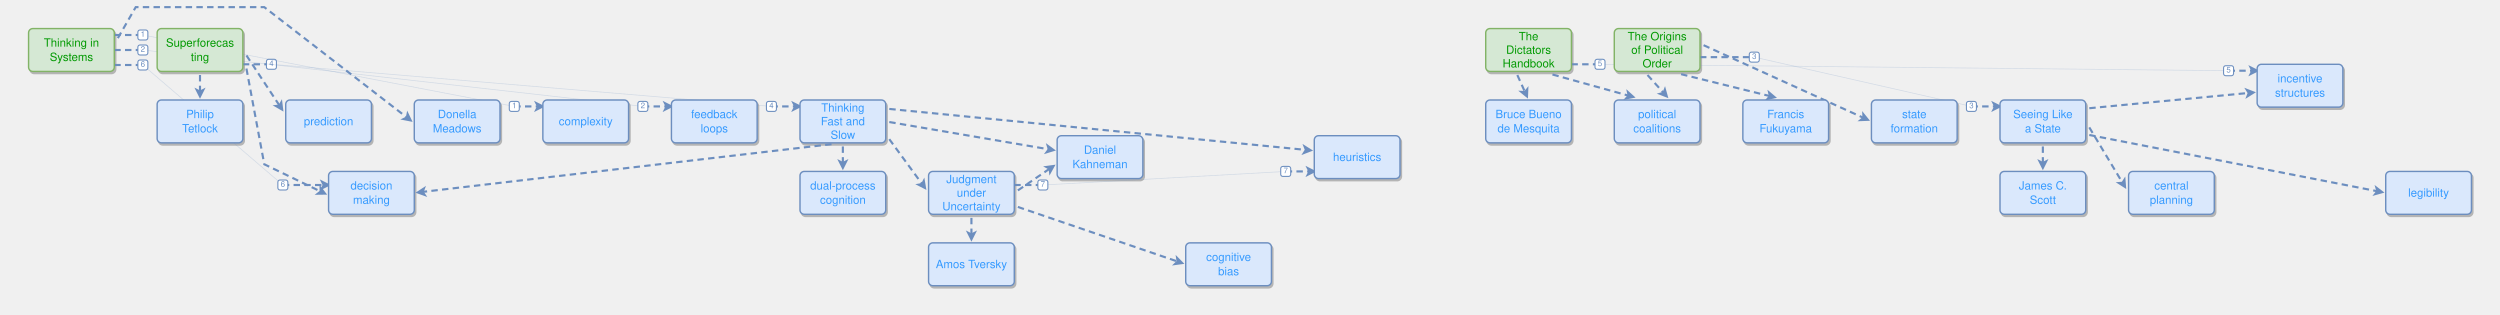
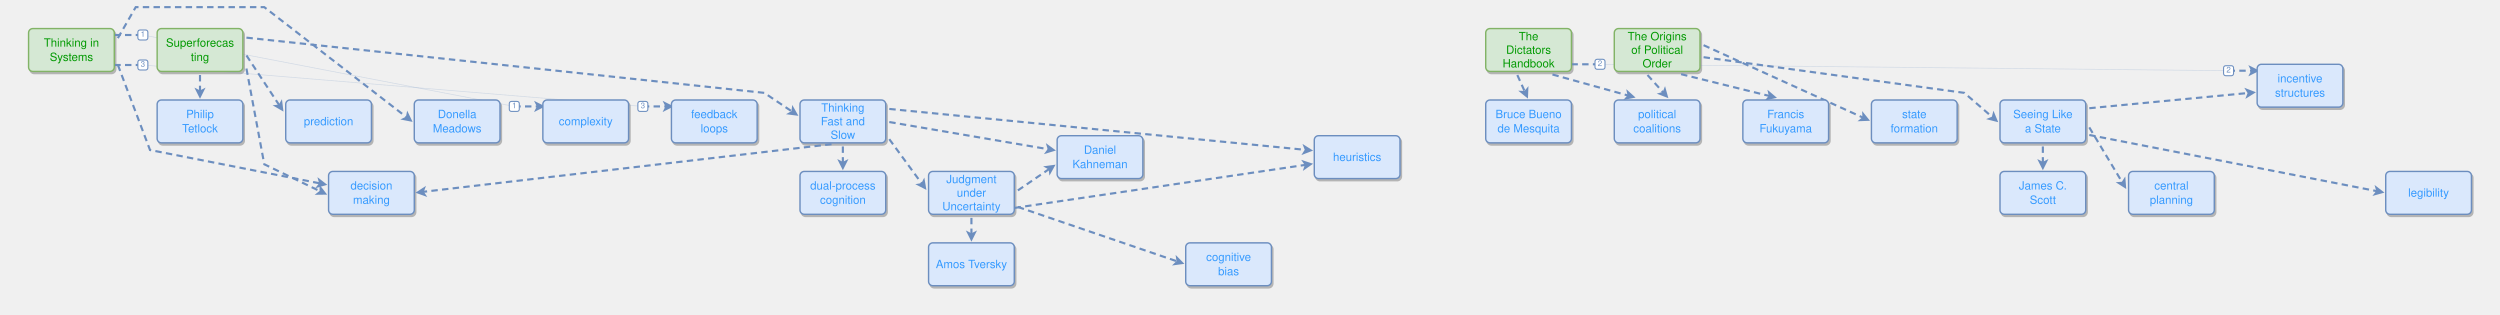
<svg xmlns="http://www.w3.org/2000/svg" width="3500" height="440" viewBox="0 0 3500 440">
  <defs>
  </defs>
  <g id="container-shells">
  </g>
  <g id="node-shadows">
    <rect x="1300" y="340" width="120" height="60" rx="6" ry="6" fill="#000000" stroke="#000000" stroke-width="2" opacity="0.25" transform="translate(2,3)" />
    <rect x="220" y="40" width="120" height="60" rx="6" ry="6" fill="#000000" stroke="#000000" stroke-width="2" opacity="0.25" transform="translate(2,3)" />
    <rect x="2080" y="40" width="120" height="60" rx="6" ry="6" fill="#000000" stroke="#000000" stroke-width="2" opacity="0.25" transform="translate(2,3)" />
    <rect x="2260" y="40" width="120" height="60" rx="6" ry="6" fill="#000000" stroke="#000000" stroke-width="2" opacity="0.25" transform="translate(2,3)" />
    <rect x="1120" y="140" width="120" height="60" rx="6" ry="6" fill="#000000" stroke="#000000" stroke-width="2" opacity="0.25" transform="translate(2,3)" />
    <rect x="40" y="40" width="120" height="60" rx="6" ry="6" fill="#000000" stroke="#000000" stroke-width="2" opacity="0.25" transform="translate(2,3)" />
    <rect x="2980" y="240" width="120" height="60" rx="6" ry="6" fill="#000000" stroke="#000000" stroke-width="2" opacity="0.25" transform="translate(2,3)" />
    <rect x="1660" y="340" width="120" height="60" rx="6" ry="6" fill="#000000" stroke="#000000" stroke-width="2" opacity="0.25" transform="translate(2,3)" />
    <rect x="760" y="140" width="120" height="60" rx="6" ry="6" fill="#000000" stroke="#000000" stroke-width="2" opacity="0.25" transform="translate(2,3)" />
    <rect x="460" y="240" width="120" height="60" rx="6" ry="6" fill="#000000" stroke="#000000" stroke-width="2" opacity="0.25" transform="translate(2,3)" />
    <rect x="1120" y="240" width="120" height="60" rx="6" ry="6" fill="#000000" stroke="#000000" stroke-width="2" opacity="0.25" transform="translate(2,3)" />
    <rect x="2080" y="140" width="120" height="60" rx="6" ry="6" fill="#000000" stroke="#000000" stroke-width="2" opacity="0.25" transform="translate(2,3)" />
    <rect x="940" y="140" width="120" height="60" rx="6" ry="6" fill="#000000" stroke="#000000" stroke-width="2" opacity="0.25" transform="translate(2,3)" />
    <rect x="1840" y="190" width="120" height="60" rx="6" ry="6" fill="#000000" stroke="#000000" stroke-width="2" opacity="0.25" transform="translate(2,3)" />
    <rect x="3160" y="90" width="120" height="60" rx="6" ry="6" fill="#000000" stroke="#000000" stroke-width="2" opacity="0.25" transform="translate(2,3)" />
    <rect x="3340" y="240" width="120" height="60" rx="6" ry="6" fill="#000000" stroke="#000000" stroke-width="2" opacity="0.25" transform="translate(2,3)" />
    <rect x="2260" y="140" width="120" height="60" rx="6" ry="6" fill="#000000" stroke="#000000" stroke-width="2" opacity="0.25" transform="translate(2,3)" />
    <rect x="400" y="140" width="120" height="60" rx="6" ry="6" fill="#000000" stroke="#000000" stroke-width="2" opacity="0.25" transform="translate(2,3)" />
    <rect x="2620" y="140" width="120" height="60" rx="6" ry="6" fill="#000000" stroke="#000000" stroke-width="2" opacity="0.25" transform="translate(2,3)" />
    <rect x="1480" y="190" width="120" height="60" rx="6" ry="6" fill="#000000" stroke="#000000" stroke-width="2" opacity="0.25" transform="translate(2,3)" />
    <rect x="580" y="140" width="120" height="60" rx="6" ry="6" fill="#000000" stroke="#000000" stroke-width="2" opacity="0.25" transform="translate(2,3)" />
    <rect x="2440" y="140" width="120" height="60" rx="6" ry="6" fill="#000000" stroke="#000000" stroke-width="2" opacity="0.25" transform="translate(2,3)" />
    <rect x="2800" y="240" width="120" height="60" rx="6" ry="6" fill="#000000" stroke="#000000" stroke-width="2" opacity="0.25" transform="translate(2,3)" />
    <rect x="1300" y="240" width="120" height="60" rx="6" ry="6" fill="#000000" stroke="#000000" stroke-width="2" opacity="0.25" transform="translate(2,3)" />
    <rect x="220" y="140" width="120" height="60" rx="6" ry="6" fill="#000000" stroke="#000000" stroke-width="2" opacity="0.25" transform="translate(2,3)" />
    <rect x="2800" y="140" width="120" height="60" rx="6" ry="6" fill="#000000" stroke="#000000" stroke-width="2" opacity="0.25" transform="translate(2,3)" />
  </g>
  <g id="edges">
    <g class="edge" data-edge-idx="0" data-edge-base="expresses" data-edge-from="10" data-edge-to="13">
-       <line class="edge-ghost" x1="380.00" y1="90.00" x2="1080.00" y2="149.00" stroke="#6c8ebf" stroke-width="1" stroke-opacity="0.22" />
-       <g class="edge-full" opacity="0">
-         <line x1="380.00" y1="90.00" x2="1080.00" y2="149.00" stroke="#6c8ebf" stroke-width="3" stroke-dasharray="9 6" />
-         <text x="730" y="119" text-anchor="middle" dominant-baseline="middle" font-family="Helvetica,Inter,Segoe UI,Arial" font-size="11" paint-order="stroke" stroke="#ffffff" stroke-width="3" stroke-linejoin="round" fill="#6c8ebf">
-       </text>
-       </g>
-       <g class="edge-stub" data-stub-end="source">
-         <line x1="340.00" y1="90.00" x2="380.00" y2="90.00" stroke="#6c8ebf" stroke-width="3" stroke-dasharray="9 6" />
-         <g class="edge-badge">
-           <rect x="373.00" y="83.00" width="14.00" height="14.00" rx="3" fill="#ffffff" stroke="#6c8ebf" stroke-width="1.5" />
-           <text x="380.00" y="90.00" text-anchor="middle" dominant-baseline="central" font-size="11" font-family="Helvetica,Arial,sans-serif" fill="#6c8ebf">4</text>
-         </g>
-       </g>
-       <g class="edge-stub" data-stub-end="target">
-         <line x1="1080.00" y1="149.00" x2="1113.25" y2="149.00" stroke="#6c8ebf" stroke-width="3" stroke-dasharray="9 6" />
-         <path d="M 1120.00 149.00 L 1111.00 153.50 L 1113.25 149.00 L 1111.00 144.50 Z" fill="#6c8ebf" stroke="#6c8ebf" stroke-width="3" stroke-miterlimit="10" />
-         <g class="edge-badge">
-           <rect x="1073.00" y="142.00" width="14.00" height="14.00" rx="3" fill="#ffffff" stroke="#6c8ebf" stroke-width="1.5" />
-           <text x="1080.00" y="149.00" text-anchor="middle" dominant-baseline="central" font-size="11" font-family="Helvetica,Arial,sans-serif" fill="#6c8ebf">4</text>
-         </g>
-       </g>
+       <polyline points="345.00,52.70 1070,130 1109.40,156.53" fill="none" stroke="#6c8ebf" stroke-width="3" stroke-dasharray="9 6" />
+       <path d="M 1115.00 160.30 L 1105.02 159.01 L 1109.40 156.53 L 1110.05 151.54 Z" fill="#6c8ebf" stroke="#6c8ebf" stroke-width="3" stroke-miterlimit="10" />
+       <text x="707" y="91" text-anchor="middle" dominant-baseline="middle" font-family="Helvetica,Inter,Segoe UI,Arial" font-size="11" paint-order="stroke" stroke="#ffffff" stroke-width="3" stroke-linejoin="round" fill="#6c8ebf">
+       </text>
    </g>
    <g class="edge" data-edge-idx="1" data-edge-base="expresses" data-edge-from="10" data-edge-to="18">
      <polyline points="345.00,95.96 370,230 448.92,268.11" fill="none" stroke="#6c8ebf" stroke-width="3" stroke-dasharray="9 6" />
      <path d="M 455.00 271.04 L 444.94 271.18 L 448.92 268.11 L 448.85 263.08 Z" fill="#6c8ebf" stroke="#6c8ebf" stroke-width="3" stroke-miterlimit="10" />
      <text x="357" y="162" text-anchor="middle" dominant-baseline="middle" font-family="Helvetica,Inter,Segoe UI,Arial" font-size="11" paint-order="stroke" stroke="#ffffff" stroke-width="3" stroke-linejoin="round" fill="#6c8ebf">
      </text>
    </g>
    <g class="edge" data-edge-idx="2" data-edge-base="expresses" data-edge-from="10" data-edge-to="25">
      <line x1="345.00" y1="77.58" x2="391.28" y2="147.78" stroke="#6c8ebf" stroke-width="3" stroke-dasharray="9 6" />
      <path d="M 395.00 153.42 L 386.29 148.38 L 391.28 147.78 L 393.80 143.43 Z" fill="#6c8ebf" stroke="#6c8ebf" stroke-width="3" stroke-miterlimit="10" />
      <text x="368" y="112" text-anchor="middle" dominant-baseline="middle" font-family="Helvetica,Inter,Segoe UI,Arial" font-size="11" paint-order="stroke" stroke="#ffffff" stroke-width="3" stroke-linejoin="round" fill="#6c8ebf">
      </text>
    </g>
    <g class="edge" data-edge-idx="3" data-edge-base="expresses" data-edge-from="10" data-edge-to="8">
      <line x1="280.00" y1="105.00" x2="280.00" y2="128.25" stroke="#6c8ebf" stroke-width="3" stroke-dasharray="9 6" />
      <path d="M 280.00 135.00 L 275.50 126.00 L 280.00 128.25 L 284.50 126.00 Z" fill="#6c8ebf" stroke="#6c8ebf" stroke-width="3" stroke-miterlimit="10" />
      <text x="280" y="116" text-anchor="middle" dominant-baseline="middle" font-family="Helvetica,Inter,Segoe UI,Arial" font-size="11" paint-order="stroke" stroke="#ffffff" stroke-width="3" stroke-linejoin="round" fill="#6c8ebf">
      </text>
    </g>
    <g class="edge" data-edge-idx="4" data-edge-base="expresses" data-edge-from="11" data-edge-to="2">
      <line x1="2124.25" y1="105.00" x2="2134.98" y2="128.84" stroke="#6c8ebf" stroke-width="3" stroke-dasharray="9 6" />
      <path d="M 2137.75 135.00 L 2129.95 128.64 L 2134.98 128.84 L 2138.16 124.95 Z" fill="#6c8ebf" stroke="#6c8ebf" stroke-width="3" stroke-miterlimit="10" />
      <text x="2129" y="116" text-anchor="middle" dominant-baseline="middle" font-family="Helvetica,Inter,Segoe UI,Arial" font-size="11" paint-order="stroke" stroke="#ffffff" stroke-width="3" stroke-linejoin="round" fill="#6c8ebf">
      </text>
    </g>
    <g class="edge" data-edge-idx="5" data-edge-base="expresses" data-edge-from="11" data-edge-to="22">
      <line class="edge-ghost" x1="2240.00" y1="90.00" x2="3120.00" y2="99.00" stroke="#6c8ebf" stroke-width="1" stroke-opacity="0.22" />
      <g class="edge-full" opacity="0">
        <line x1="2240.00" y1="90.00" x2="3120.00" y2="99.00" stroke="#6c8ebf" stroke-width="3" stroke-dasharray="9 6" />
        <text x="2680" y="94" text-anchor="middle" dominant-baseline="middle" font-family="Helvetica,Inter,Segoe UI,Arial" font-size="11" paint-order="stroke" stroke="#ffffff" stroke-width="3" stroke-linejoin="round" fill="#6c8ebf">
      </text>
      </g>
      <g class="edge-stub" data-stub-end="source">
        <line x1="2200.00" y1="90.00" x2="2240.00" y2="90.00" stroke="#6c8ebf" stroke-width="3" stroke-dasharray="9 6" />
        <g class="edge-badge">
          <rect x="2233.00" y="83.00" width="14.00" height="14.00" rx="3" fill="#ffffff" stroke="#6c8ebf" stroke-width="1.5" />
-           <text x="2240.00" y="90.00" text-anchor="middle" dominant-baseline="central" font-size="11" font-family="Helvetica,Arial,sans-serif" fill="#6c8ebf">5</text>
+           <text x="2240.00" y="90.00" text-anchor="middle" dominant-baseline="central" font-size="11" font-family="Helvetica,Arial,sans-serif" fill="#6c8ebf">2</text>
        </g>
      </g>
      <g class="edge-stub" data-stub-end="target">
        <line x1="3120.00" y1="99.00" x2="3153.25" y2="99.00" stroke="#6c8ebf" stroke-width="3" stroke-dasharray="9 6" />
        <path d="M 3160.00 99.00 L 3151.00 103.50 L 3153.25 99.00 L 3151.00 94.50 Z" fill="#6c8ebf" stroke="#6c8ebf" stroke-width="3" stroke-miterlimit="10" />
        <g class="edge-badge">
          <rect x="3113.00" y="92.00" width="14.00" height="14.00" rx="3" fill="#ffffff" stroke="#6c8ebf" stroke-width="1.5" />
-           <text x="3120.00" y="99.00" text-anchor="middle" dominant-baseline="central" font-size="11" font-family="Helvetica,Arial,sans-serif" fill="#6c8ebf">5</text>
+           <text x="3120.00" y="99.00" text-anchor="middle" dominant-baseline="central" font-size="11" font-family="Helvetica,Arial,sans-serif" fill="#6c8ebf">2</text>
        </g>
      </g>
    </g>
    <g class="edge" data-edge-idx="6" data-edge-base="expresses" data-edge-from="11" data-edge-to="24">
      <line x1="2173.42" y1="104.28" x2="2280.08" y2="133.91" stroke="#6c8ebf" stroke-width="3" stroke-dasharray="9 6" />
      <path d="M 2286.58 135.72 L 2276.71 137.64 L 2280.08 133.91 L 2279.12 128.97 Z" fill="#6c8ebf" stroke="#6c8ebf" stroke-width="3" stroke-miterlimit="10" />
      <text x="2226" y="118" text-anchor="middle" dominant-baseline="middle" font-family="Helvetica,Inter,Segoe UI,Arial" font-size="11" paint-order="stroke" stroke="#ffffff" stroke-width="3" stroke-linejoin="round" fill="#6c8ebf">
      </text>
    </g>
    <g class="edge" data-edge-idx="7" data-edge-base="expresses" data-edge-from="12" data-edge-to="24">
      <line x1="2306.50" y1="105.00" x2="2328.98" y2="129.98" stroke="#6c8ebf" stroke-width="3" stroke-dasharray="9 6" />
      <path d="M 2333.50 135.00 L 2324.13 131.32 L 2328.98 129.98 L 2330.82 125.30 Z" fill="#6c8ebf" stroke="#6c8ebf" stroke-width="3" stroke-miterlimit="10" />
      <text x="2317" y="117" text-anchor="middle" dominant-baseline="middle" font-family="Helvetica,Inter,Segoe UI,Arial" font-size="11" paint-order="stroke" stroke="#ffffff" stroke-width="3" stroke-linejoin="round" fill="#6c8ebf">
      </text>
    </g>
    <g class="edge" data-edge-idx="8" data-edge-base="expresses" data-edge-from="12" data-edge-to="26">
      <line x1="2385.00" y1="63.27" x2="2608.85" y2="164.94" stroke="#6c8ebf" stroke-width="3" stroke-dasharray="9 6" />
      <path d="M 2615.00 167.73 L 2604.94 168.10 L 2608.85 164.94 L 2608.67 159.91 Z" fill="#6c8ebf" stroke="#6c8ebf" stroke-width="3" stroke-miterlimit="10" />
      <text x="2496" y="113" text-anchor="middle" dominant-baseline="middle" font-family="Helvetica,Inter,Segoe UI,Arial" font-size="11" paint-order="stroke" stroke="#ffffff" stroke-width="3" stroke-linejoin="round" fill="#6c8ebf">
      </text>
    </g>
    <g class="edge" data-edge-idx="9" data-edge-base="expresses" data-edge-from="12" data-edge-to="5">
      <line x1="2353.53" y1="103.84" x2="2477.91" y2="134.55" stroke="#6c8ebf" stroke-width="3" stroke-dasharray="9 6" />
      <path d="M 2484.47 136.16 L 2474.65 138.38 L 2477.91 134.55 L 2476.81 129.64 Z" fill="#6c8ebf" stroke="#6c8ebf" stroke-width="3" stroke-miterlimit="10" />
      <text x="2415" y="118" text-anchor="middle" dominant-baseline="middle" font-family="Helvetica,Inter,Segoe UI,Arial" font-size="11" paint-order="stroke" stroke="#ffffff" stroke-width="3" stroke-linejoin="round" fill="#6c8ebf">
      </text>
    </g>
    <g class="edge" data-edge-idx="10" data-edge-base="expresses" data-edge-from="12" data-edge-to="9">
-       <line class="edge-ghost" x1="2456.00" y1="80.00" x2="2760.00" y2="149.00" stroke="#6c8ebf" stroke-width="1" stroke-opacity="0.22" />
-       <g class="edge-full" opacity="0">
-         <line x1="2456.00" y1="80.00" x2="2760.00" y2="149.00" stroke="#6c8ebf" stroke-width="3" stroke-dasharray="9 6" />
-         <text x="2608" y="114" text-anchor="middle" dominant-baseline="middle" font-family="Helvetica,Inter,Segoe UI,Arial" font-size="11" paint-order="stroke" stroke="#ffffff" stroke-width="3" stroke-linejoin="round" fill="#6c8ebf">
-       </text>
-       </g>
-       <g class="edge-stub" data-stub-end="source">
-         <line x1="2380.00" y1="80.00" x2="2456.00" y2="80.00" stroke="#6c8ebf" stroke-width="3" stroke-dasharray="9 6" />
-         <g class="edge-badge">
-           <rect x="2449.00" y="73.00" width="14.00" height="14.00" rx="3" fill="#ffffff" stroke="#6c8ebf" stroke-width="1.5" />
-           <text x="2456.00" y="80.00" text-anchor="middle" dominant-baseline="central" font-size="11" font-family="Helvetica,Arial,sans-serif" fill="#6c8ebf">3</text>
-         </g>
-       </g>
-       <g class="edge-stub" data-stub-end="target">
-         <line x1="2760.00" y1="149.00" x2="2793.25" y2="149.00" stroke="#6c8ebf" stroke-width="3" stroke-dasharray="9 6" />
-         <path d="M 2800.00 149.00 L 2791.00 153.50 L 2793.25 149.00 L 2791.00 144.50 Z" fill="#6c8ebf" stroke="#6c8ebf" stroke-width="3" stroke-miterlimit="10" />
-         <g class="edge-badge">
-           <rect x="2753.00" y="142.00" width="14.00" height="14.00" rx="3" fill="#ffffff" stroke="#6c8ebf" stroke-width="1.5" />
-           <text x="2760.00" y="149.00" text-anchor="middle" dominant-baseline="central" font-size="11" font-family="Helvetica,Arial,sans-serif" fill="#6c8ebf">3</text>
-         </g>
-       </g>
+       <polyline points="2385.00,80.08 2750,130 2789.89,164.50" fill="none" stroke="#6c8ebf" stroke-width="3" stroke-dasharray="9 6" />
+       <path d="M 2795.00 168.92 L 2785.25 166.43 L 2789.89 164.50 L 2791.14 159.63 Z" fill="#6c8ebf" stroke="#6c8ebf" stroke-width="3" stroke-miterlimit="10" />
+       <text x="2567" y="105" text-anchor="middle" dominant-baseline="middle" font-family="Helvetica,Inter,Segoe UI,Arial" font-size="11" paint-order="stroke" stroke="#ffffff" stroke-width="3" stroke-linejoin="round" fill="#6c8ebf">
+       </text>
    </g>
    <g class="edge" data-edge-idx="11" data-edge-base="expresses" data-edge-from="13" data-edge-to="18">
      <line x1="1164.11" y1="201.85" x2="591.70" y2="268.63" stroke="#6c8ebf" stroke-width="3" stroke-dasharray="9 6" />
      <path d="M 585.00 269.42 L 593.42 263.90 L 591.70 268.63 L 594.46 272.84 Z" fill="#6c8ebf" stroke="#6c8ebf" stroke-width="3" stroke-miterlimit="10" />
      <text x="877" y="234" text-anchor="middle" dominant-baseline="middle" font-family="Helvetica,Inter,Segoe UI,Arial" font-size="11" paint-order="stroke" stroke="#ffffff" stroke-width="3" stroke-linejoin="round" fill="#6c8ebf">
      </text>
    </g>
    <g class="edge" data-edge-idx="12" data-edge-base="expresses" data-edge-from="13" data-edge-to="19">
      <line x1="1180.00" y1="205.00" x2="1180.00" y2="228.25" stroke="#6c8ebf" stroke-width="3" stroke-dasharray="9 6" />
      <path d="M 1180.00 235.00 L 1175.50 226.00 L 1180.00 228.25 L 1184.50 226.00 Z" fill="#6c8ebf" stroke="#6c8ebf" stroke-width="3" stroke-miterlimit="10" />
      <text x="1180" y="216" text-anchor="middle" dominant-baseline="middle" font-family="Helvetica,Inter,Segoe UI,Arial" font-size="11" paint-order="stroke" stroke="#ffffff" stroke-width="3" stroke-linejoin="round" fill="#6c8ebf">
      </text>
    </g>
    <g class="edge" data-edge-idx="13" data-edge-base="expresses" data-edge-from="13" data-edge-to="21">
      <line x1="1245.00" y1="152.49" x2="1828.28" y2="209.85" stroke="#6c8ebf" stroke-width="3" stroke-dasharray="9 6" />
      <path d="M 1835.00 210.51 L 1825.60 214.11 L 1828.28 209.85 L 1826.48 205.15 Z" fill="#6c8ebf" stroke="#6c8ebf" stroke-width="3" stroke-miterlimit="10" />
      <text x="1536" y="180" text-anchor="middle" dominant-baseline="middle" font-family="Helvetica,Inter,Segoe UI,Arial" font-size="11" paint-order="stroke" stroke="#ffffff" stroke-width="3" stroke-linejoin="round" fill="#6c8ebf">
      </text>
    </g>
    <g class="edge" data-edge-idx="14" data-edge-base="expresses" data-edge-from="13" data-edge-to="3">
      <line x1="1245.00" y1="170.85" x2="1468.35" y2="209.01" stroke="#6c8ebf" stroke-width="3" stroke-dasharray="9 6" />
      <path d="M 1475.00 210.15 L 1465.37 213.07 L 1468.35 209.01 L 1466.89 204.19 Z" fill="#6c8ebf" stroke="#6c8ebf" stroke-width="3" stroke-miterlimit="10" />
      <text x="1356" y="189" text-anchor="middle" dominant-baseline="middle" font-family="Helvetica,Inter,Segoe UI,Arial" font-size="11" paint-order="stroke" stroke="#ffffff" stroke-width="3" stroke-linejoin="round" fill="#6c8ebf">
      </text>
    </g>
    <g class="edge" data-edge-idx="15" data-edge-base="expresses" data-edge-from="13" data-edge-to="7">
      <line x1="1245.00" y1="194.83" x2="1291.01" y2="257.72" stroke="#6c8ebf" stroke-width="3" stroke-dasharray="9 6" />
      <path d="M 1295.00 263.17 L 1286.05 258.56 L 1291.01 257.72 L 1293.32 253.25 Z" fill="#6c8ebf" stroke="#6c8ebf" stroke-width="3" stroke-miterlimit="10" />
      <text x="1268" y="225" text-anchor="middle" dominant-baseline="middle" font-family="Helvetica,Inter,Segoe UI,Arial" font-size="11" paint-order="stroke" stroke="#ffffff" stroke-width="3" stroke-linejoin="round" fill="#6c8ebf">
      </text>
    </g>
    <g class="edge" data-edge-idx="16" data-edge-base="expresses" data-edge-from="14" data-edge-to="17">
      <line class="edge-ghost" x1="200.00" y1="49.00" x2="720.00" y2="149.00" stroke="#6c8ebf" stroke-width="1" stroke-opacity="0.22" />
      <g class="edge-full" opacity="0">
        <line x1="200.00" y1="49.00" x2="720.00" y2="149.00" stroke="#6c8ebf" stroke-width="3" stroke-dasharray="9 6" />
        <text x="460" y="99" text-anchor="middle" dominant-baseline="middle" font-family="Helvetica,Inter,Segoe UI,Arial" font-size="11" paint-order="stroke" stroke="#ffffff" stroke-width="3" stroke-linejoin="round" fill="#6c8ebf">
      </text>
      </g>
      <g class="edge-stub" data-stub-end="source">
        <line x1="160.00" y1="49.00" x2="200.00" y2="49.00" stroke="#6c8ebf" stroke-width="3" stroke-dasharray="9 6" />
        <g class="edge-badge">
          <rect x="193.00" y="42.00" width="14.00" height="14.00" rx="3" fill="#ffffff" stroke="#6c8ebf" stroke-width="1.5" />
          <text x="200.00" y="49.00" text-anchor="middle" dominant-baseline="central" font-size="11" font-family="Helvetica,Arial,sans-serif" fill="#6c8ebf">1</text>
        </g>
      </g>
      <g class="edge-stub" data-stub-end="target">
        <line x1="720.00" y1="149.00" x2="753.25" y2="149.00" stroke="#6c8ebf" stroke-width="3" stroke-dasharray="9 6" />
        <path d="M 760.00 149.00 L 751.00 153.50 L 753.25 149.00 L 751.00 144.50 Z" fill="#6c8ebf" stroke="#6c8ebf" stroke-width="3" stroke-miterlimit="10" />
        <g class="edge-badge">
          <rect x="713.00" y="142.00" width="14.00" height="14.00" rx="3" fill="#ffffff" stroke="#6c8ebf" stroke-width="1.5" />
          <text x="720.00" y="149.00" text-anchor="middle" dominant-baseline="central" font-size="11" font-family="Helvetica,Arial,sans-serif" fill="#6c8ebf">1</text>
        </g>
      </g>
    </g>
    <g class="edge" data-edge-idx="17" data-edge-base="expresses" data-edge-from="14" data-edge-to="18">
-       <line class="edge-ghost" x1="200.00" y1="91.00" x2="396.00" y2="259.00" stroke="#6c8ebf" stroke-width="1" stroke-opacity="0.22" />
+       <polyline points="165.00,90.88 210,210 448.38,256.82" fill="none" stroke="#6c8ebf" stroke-width="3" stroke-dasharray="9 6" />
+       <path d="M 455.00 258.12 L 445.30 260.80 L 448.38 256.82 L 447.04 251.97 Z" fill="#6c8ebf" stroke="#6c8ebf" stroke-width="3" stroke-miterlimit="10" />
+       <text x="187" y="150" text-anchor="middle" dominant-baseline="middle" font-family="Helvetica,Inter,Segoe UI,Arial" font-size="11" paint-order="stroke" stroke="#ffffff" stroke-width="3" stroke-linejoin="round" fill="#6c8ebf">
+       </text>
+     </g>
+     <g class="edge" data-edge-idx="18" data-edge-base="expresses" data-edge-from="14" data-edge-to="20">
+       <line class="edge-ghost" x1="200.00" y1="91.00" x2="900.00" y2="149.00" stroke="#6c8ebf" stroke-width="1" stroke-opacity="0.22" />
      <g class="edge-full" opacity="0">
-         <line x1="200.00" y1="91.00" x2="396.00" y2="259.00" stroke="#6c8ebf" stroke-width="3" stroke-dasharray="9 6" />
-         <text x="298" y="175" text-anchor="middle" dominant-baseline="middle" font-family="Helvetica,Inter,Segoe UI,Arial" font-size="11" paint-order="stroke" stroke="#ffffff" stroke-width="3" stroke-linejoin="round" fill="#6c8ebf">
+         <line x1="200.00" y1="91.00" x2="900.00" y2="149.00" stroke="#6c8ebf" stroke-width="3" stroke-dasharray="9 6" />
+         <text x="550" y="120" text-anchor="middle" dominant-baseline="middle" font-family="Helvetica,Inter,Segoe UI,Arial" font-size="11" paint-order="stroke" stroke="#ffffff" stroke-width="3" stroke-linejoin="round" fill="#6c8ebf">
      </text>
      </g>
      <g class="edge-stub" data-stub-end="source">
        <line x1="160.00" y1="91.00" x2="200.00" y2="91.00" stroke="#6c8ebf" stroke-width="3" stroke-dasharray="9 6" />
        <g class="edge-badge">
          <rect x="193.00" y="84.00" width="14.00" height="14.00" rx="3" fill="#ffffff" stroke="#6c8ebf" stroke-width="1.5" />
-           <text x="200.00" y="91.00" text-anchor="middle" dominant-baseline="central" font-size="11" font-family="Helvetica,Arial,sans-serif" fill="#6c8ebf">6</text>
-         </g>
-       </g>
-       <g class="edge-stub" data-stub-end="target">
-         <line x1="396.00" y1="259.00" x2="453.25" y2="259.00" stroke="#6c8ebf" stroke-width="3" stroke-dasharray="9 6" />
-         <path d="M 460.00 259.00 L 451.00 263.50 L 453.25 259.00 L 451.00 254.50 Z" fill="#6c8ebf" stroke="#6c8ebf" stroke-width="3" stroke-miterlimit="10" />
-         <g class="edge-badge">
-           <rect x="389.00" y="252.00" width="14.00" height="14.00" rx="3" fill="#ffffff" stroke="#6c8ebf" stroke-width="1.5" />
-           <text x="396.00" y="259.00" text-anchor="middle" dominant-baseline="central" font-size="11" font-family="Helvetica,Arial,sans-serif" fill="#6c8ebf">6</text>
-         </g>
-       </g>
-     </g>
-     <g class="edge" data-edge-idx="18" data-edge-base="expresses" data-edge-from="14" data-edge-to="20">
-       <line class="edge-ghost" x1="200.00" y1="70.00" x2="900.00" y2="149.00" stroke="#6c8ebf" stroke-width="1" stroke-opacity="0.22" />
-       <g class="edge-full" opacity="0">
-         <line x1="200.00" y1="70.00" x2="900.00" y2="149.00" stroke="#6c8ebf" stroke-width="3" stroke-dasharray="9 6" />
-         <text x="550" y="109" text-anchor="middle" dominant-baseline="middle" font-family="Helvetica,Inter,Segoe UI,Arial" font-size="11" paint-order="stroke" stroke="#ffffff" stroke-width="3" stroke-linejoin="round" fill="#6c8ebf">
-       </text>
-       </g>
-       <g class="edge-stub" data-stub-end="source">
-         <line x1="160.00" y1="70.00" x2="200.00" y2="70.00" stroke="#6c8ebf" stroke-width="3" stroke-dasharray="9 6" />
-         <g class="edge-badge">
-           <rect x="193.00" y="63.00" width="14.00" height="14.00" rx="3" fill="#ffffff" stroke="#6c8ebf" stroke-width="1.5" />
-           <text x="200.00" y="70.00" text-anchor="middle" dominant-baseline="central" font-size="11" font-family="Helvetica,Arial,sans-serif" fill="#6c8ebf">2</text>
+           <text x="200.00" y="91.00" text-anchor="middle" dominant-baseline="central" font-size="11" font-family="Helvetica,Arial,sans-serif" fill="#6c8ebf">3</text>
        </g>
      </g>
      <g class="edge-stub" data-stub-end="target">
        <line x1="900.00" y1="149.00" x2="933.25" y2="149.00" stroke="#6c8ebf" stroke-width="3" stroke-dasharray="9 6" />
        <path d="M 940.00 149.00 L 931.00 153.50 L 933.25 149.00 L 931.00 144.50 Z" fill="#6c8ebf" stroke="#6c8ebf" stroke-width="3" stroke-miterlimit="10" />
        <g class="edge-badge">
          <rect x="893.00" y="142.00" width="14.00" height="14.00" rx="3" fill="#ffffff" stroke="#6c8ebf" stroke-width="1.5" />
-           <text x="900.00" y="149.00" text-anchor="middle" dominant-baseline="central" font-size="11" font-family="Helvetica,Arial,sans-serif" fill="#6c8ebf">2</text>
+           <text x="900.00" y="149.00" text-anchor="middle" dominant-baseline="central" font-size="11" font-family="Helvetica,Arial,sans-serif" fill="#6c8ebf">3</text>
        </g>
      </g>
    </g>
    <g class="edge" data-edge-idx="19" data-edge-base="expresses" data-edge-from="14" data-edge-to="4">
      <polyline points="165.00,53.40 190,10 370,10 569.66,164.46" fill="none" stroke="#6c8ebf" stroke-width="3" stroke-dasharray="9 6" />
      <path d="M 575.00 168.60 L 565.13 166.65 L 569.66 164.46 L 570.64 159.53 Z" fill="#6c8ebf" stroke="#6c8ebf" stroke-width="3" stroke-miterlimit="10" />
      <text x="177" y="31" text-anchor="middle" dominant-baseline="middle" font-family="Helvetica,Inter,Segoe UI,Arial" font-size="11" paint-order="stroke" stroke="#ffffff" stroke-width="3" stroke-linejoin="round" fill="#6c8ebf">
      </text>
    </g>
    <g class="edge" data-edge-idx="20" data-edge-base="expresses" data-edge-from="7" data-edge-to="1">
      <line x1="1360.00" y1="305.00" x2="1360.00" y2="328.25" stroke="#6c8ebf" stroke-width="3" stroke-dasharray="9 6" />
      <path d="M 1360.00 335.00 L 1355.50 326.00 L 1360.00 328.25 L 1364.50 326.00 Z" fill="#6c8ebf" stroke="#6c8ebf" stroke-width="3" stroke-miterlimit="10" />
      <text x="1360" y="316" text-anchor="middle" dominant-baseline="middle" font-family="Helvetica,Inter,Segoe UI,Arial" font-size="11" paint-order="stroke" stroke="#ffffff" stroke-width="3" stroke-linejoin="round" fill="#6c8ebf">
      </text>
    </g>
    <g class="edge" data-edge-idx="21" data-edge-base="expresses" data-edge-from="7" data-edge-to="16">
      <line x1="1425.00" y1="289.71" x2="1648.61" y2="366.11" stroke="#6c8ebf" stroke-width="3" stroke-dasharray="9 6" />
      <path d="M 1655.00 368.29 L 1645.03 369.64 L 1648.61 366.11 L 1647.94 361.12 Z" fill="#6c8ebf" stroke="#6c8ebf" stroke-width="3" stroke-miterlimit="10" />
      <text x="1536" y="327" text-anchor="middle" dominant-baseline="middle" font-family="Helvetica,Inter,Segoe UI,Arial" font-size="11" paint-order="stroke" stroke="#ffffff" stroke-width="3" stroke-linejoin="round" fill="#6c8ebf">
      </text>
    </g>
    <g class="edge" data-edge-idx="22" data-edge-base="expresses" data-edge-from="7" data-edge-to="21">
-       <line class="edge-ghost" x1="1460.00" y1="259.00" x2="1800.00" y2="240.00" stroke="#6c8ebf" stroke-width="1" stroke-opacity="0.22" />
-       <g class="edge-full" opacity="0">
-         <line x1="1460.00" y1="259.00" x2="1800.00" y2="240.00" stroke="#6c8ebf" stroke-width="3" stroke-dasharray="9 6" />
-         <text x="1630" y="249" text-anchor="middle" dominant-baseline="middle" font-family="Helvetica,Inter,Segoe UI,Arial" font-size="11" paint-order="stroke" stroke="#ffffff" stroke-width="3" stroke-linejoin="round" fill="#6c8ebf">
-       </text>
-       </g>
-       <g class="edge-stub" data-stub-end="source">
-         <line x1="1420.00" y1="259.00" x2="1460.00" y2="259.00" stroke="#6c8ebf" stroke-width="3" stroke-dasharray="9 6" />
-         <g class="edge-badge">
-           <rect x="1453.00" y="252.00" width="14.00" height="14.00" rx="3" fill="#ffffff" stroke="#6c8ebf" stroke-width="1.5" />
-           <text x="1460.00" y="259.00" text-anchor="middle" dominant-baseline="central" font-size="11" font-family="Helvetica,Arial,sans-serif" fill="#6c8ebf">7</text>
-         </g>
-       </g>
-       <g class="edge-stub" data-stub-end="target">
-         <line x1="1800.00" y1="240.00" x2="1833.25" y2="240.00" stroke="#6c8ebf" stroke-width="3" stroke-dasharray="9 6" />
-         <path d="M 1840.00 240.00 L 1831.00 244.50 L 1833.25 240.00 L 1831.00 235.50 Z" fill="#6c8ebf" stroke="#6c8ebf" stroke-width="3" stroke-miterlimit="10" />
-         <g class="edge-badge">
-           <rect x="1793.00" y="233.00" width="14.00" height="14.00" rx="3" fill="#ffffff" stroke="#6c8ebf" stroke-width="1.5" />
-           <text x="1800.00" y="240.00" text-anchor="middle" dominant-baseline="central" font-size="11" font-family="Helvetica,Arial,sans-serif" fill="#6c8ebf">7</text>
-         </g>
-       </g>
+       <line x1="1375.83" y1="297.66" x2="1828.32" y2="230.73" stroke="#6c8ebf" stroke-width="3" stroke-dasharray="9 6" />
+       <path d="M 1835.00 229.74 L 1826.76 235.51 L 1828.32 230.73 L 1825.44 226.60 Z" fill="#6c8ebf" stroke="#6c8ebf" stroke-width="3" stroke-miterlimit="10" />
+       <text x="1601" y="263" text-anchor="middle" dominant-baseline="middle" font-family="Helvetica,Inter,Segoe UI,Arial" font-size="11" paint-order="stroke" stroke="#ffffff" stroke-width="3" stroke-linejoin="round" fill="#6c8ebf">
+       </text>
    </g>
    <g class="edge" data-edge-idx="23" data-edge-base="expresses" data-edge-from="7" data-edge-to="3">
      <line x1="1425.00" y1="266.58" x2="1469.43" y2="236.22" stroke="#6c8ebf" stroke-width="3" stroke-dasharray="9 6" />
      <path d="M 1475.00 232.42 L 1470.11 241.21 L 1469.43 236.22 L 1465.03 233.78 Z" fill="#6c8ebf" stroke="#6c8ebf" stroke-width="3" stroke-miterlimit="10" />
      <text x="1447" y="251" text-anchor="middle" dominant-baseline="middle" font-family="Helvetica,Inter,Segoe UI,Arial" font-size="11" paint-order="stroke" stroke="#ffffff" stroke-width="3" stroke-linejoin="round" fill="#6c8ebf">
      </text>
    </g>
    <g class="edge" data-edge-idx="24" data-edge-base="expresses" data-edge-from="9" data-edge-to="15">
      <line x1="2925.00" y1="178.33" x2="2971.53" y2="255.88" stroke="#6c8ebf" stroke-width="3" stroke-dasharray="9 6" />
      <path d="M 2975.00 261.67 L 2966.51 256.26 L 2971.53 255.88 L 2974.23 251.63 Z" fill="#6c8ebf" stroke="#6c8ebf" stroke-width="3" stroke-miterlimit="10" />
      <text x="2948" y="216" text-anchor="middle" dominant-baseline="middle" font-family="Helvetica,Inter,Segoe UI,Arial" font-size="11" paint-order="stroke" stroke="#ffffff" stroke-width="3" stroke-linejoin="round" fill="#6c8ebf">
      </text>
    </g>
    <g class="edge" data-edge-idx="25" data-edge-base="expresses" data-edge-from="9" data-edge-to="22">
      <line x1="2925.00" y1="151.52" x2="3148.28" y2="130.12" stroke="#6c8ebf" stroke-width="3" stroke-dasharray="9 6" />
      <path d="M 3155.00 129.48 L 3146.47 134.82 L 3148.28 130.12 L 3145.61 125.86 Z" fill="#6c8ebf" stroke="#6c8ebf" stroke-width="3" stroke-miterlimit="10" />
      <text x="3036" y="140" text-anchor="middle" dominant-baseline="middle" font-family="Helvetica,Inter,Segoe UI,Arial" font-size="11" paint-order="stroke" stroke="#ffffff" stroke-width="3" stroke-linejoin="round" fill="#6c8ebf">
      </text>
    </g>
    <g class="edge" data-edge-idx="26" data-edge-base="expresses" data-edge-from="9" data-edge-to="23">
      <line x1="2925.00" y1="188.98" x2="3328.38" y2="267.73" stroke="#6c8ebf" stroke-width="3" stroke-dasharray="9 6" />
      <path d="M 3335.00 269.02 L 3325.30 271.72 L 3328.38 267.73 L 3327.03 262.88 Z" fill="#6c8ebf" stroke="#6c8ebf" stroke-width="3" stroke-miterlimit="10" />
      <text x="3126" y="227" text-anchor="middle" dominant-baseline="middle" font-family="Helvetica,Inter,Segoe UI,Arial" font-size="11" paint-order="stroke" stroke="#ffffff" stroke-width="3" stroke-linejoin="round" fill="#6c8ebf">
      </text>
    </g>
    <g class="edge" data-edge-idx="27" data-edge-base="expresses" data-edge-from="9" data-edge-to="6">
      <line x1="2860.00" y1="205.00" x2="2860.00" y2="228.25" stroke="#6c8ebf" stroke-width="3" stroke-dasharray="9 6" />
      <path d="M 2860.00 235.00 L 2855.50 226.00 L 2860.00 228.25 L 2864.50 226.00 Z" fill="#6c8ebf" stroke="#6c8ebf" stroke-width="3" stroke-miterlimit="10" />
      <text x="2860" y="216" text-anchor="middle" dominant-baseline="middle" font-family="Helvetica,Inter,Segoe UI,Arial" font-size="11" paint-order="stroke" stroke="#ffffff" stroke-width="3" stroke-linejoin="round" fill="#6c8ebf">
      </text>
    </g>
  </g>
  <g id="nodes">
    <rect x="1300" y="340" width="120" height="60" rx="6" ry="6" fill="#dae8fc" stroke="#6c8ebf" stroke-width="2" />
    <text x="1360" y="370" text-anchor="middle" dominant-baseline="middle" font-family="Helvetica,Inter,Segoe UI,Arial" font-size="16" font-weight="normal" fill="#3399ff">Amos Tversky</text>
    <g>
      <rect x="220" y="40" width="120" height="60" rx="6" ry="6" fill="#d5e8d4" stroke="#82b366" stroke-width="2" />
      <text x="280" y="60" text-anchor="middle" dominant-baseline="middle" font-family="Helvetica,Inter,Segoe UI,Arial" font-size="16" font-weight="normal" fill="#009900">Superforecas</text>
      <text x="280" y="80" text-anchor="middle" dominant-baseline="middle" font-family="Helvetica,Inter,Segoe UI,Arial" font-size="16" font-weight="normal" fill="#009900">ting</text>
    </g>
    <g>
      <rect x="2080" y="40" width="120" height="60" rx="6" ry="6" fill="#d5e8d4" stroke="#82b366" stroke-width="2" />
      <text x="2140" y="51" text-anchor="middle" dominant-baseline="middle" font-family="Helvetica,Inter,Segoe UI,Arial" font-size="16" font-weight="normal" fill="#009900">The</text>
      <text x="2140" y="70" text-anchor="middle" dominant-baseline="middle" font-family="Helvetica,Inter,Segoe UI,Arial" font-size="16" font-weight="normal" fill="#009900">Dictators</text>
      <text x="2140" y="89" text-anchor="middle" dominant-baseline="middle" font-family="Helvetica,Inter,Segoe UI,Arial" font-size="16" font-weight="normal" fill="#009900">Handbook</text>
    </g>
    <g>
      <rect x="2260" y="40" width="120" height="60" rx="6" ry="6" fill="#d5e8d4" stroke="#82b366" stroke-width="2" />
      <text x="2320" y="51" text-anchor="middle" dominant-baseline="middle" font-family="Helvetica,Inter,Segoe UI,Arial" font-size="16" font-weight="normal" fill="#009900">The Origins</text>
      <text x="2320" y="70" text-anchor="middle" dominant-baseline="middle" font-family="Helvetica,Inter,Segoe UI,Arial" font-size="16" font-weight="normal" fill="#009900">of Political</text>
      <text x="2320" y="89" text-anchor="middle" dominant-baseline="middle" font-family="Helvetica,Inter,Segoe UI,Arial" font-size="16" font-weight="normal" fill="#009900">Order</text>
    </g>
    <g>
      <rect x="1120" y="140" width="120" height="60" rx="6" ry="6" fill="#dae8fc" stroke="#6c8ebf" stroke-width="2" />
      <text x="1180" y="151" text-anchor="middle" dominant-baseline="middle" font-family="Helvetica,Inter,Segoe UI,Arial" font-size="16" font-weight="normal" fill="#3399ff">Thinking</text>
      <text x="1180" y="170" text-anchor="middle" dominant-baseline="middle" font-family="Helvetica,Inter,Segoe UI,Arial" font-size="16" font-weight="normal" fill="#3399ff">Fast and</text>
      <text x="1180" y="189" text-anchor="middle" dominant-baseline="middle" font-family="Helvetica,Inter,Segoe UI,Arial" font-size="16" font-weight="normal" fill="#3399ff">Slow</text>
    </g>
    <g>
      <rect x="40" y="40" width="120" height="60" rx="6" ry="6" fill="#d5e8d4" stroke="#82b366" stroke-width="2" />
      <text x="100" y="60" text-anchor="middle" dominant-baseline="middle" font-family="Helvetica,Inter,Segoe UI,Arial" font-size="16" font-weight="normal" fill="#009900">Thinking in</text>
      <text x="100" y="80" text-anchor="middle" dominant-baseline="middle" font-family="Helvetica,Inter,Segoe UI,Arial" font-size="16" font-weight="normal" fill="#009900">Systems</text>
    </g>
    <rect x="2980" y="240" width="120" height="60" rx="6" ry="6" fill="#dae8fc" stroke="#6c8ebf" stroke-width="2" />
    <text x="3040" y="260" text-anchor="middle" dominant-baseline="middle" font-family="Helvetica,Inter,Segoe UI,Arial" font-size="16" font-weight="normal" fill="#3399ff">central</text>
    <text x="3040" y="280" text-anchor="middle" dominant-baseline="middle" font-family="Helvetica,Inter,Segoe UI,Arial" font-size="16" font-weight="normal" fill="#3399ff">planning</text>
    <rect x="1660" y="340" width="120" height="60" rx="6" ry="6" fill="#dae8fc" stroke="#6c8ebf" stroke-width="2" />
    <text x="1720" y="360" text-anchor="middle" dominant-baseline="middle" font-family="Helvetica,Inter,Segoe UI,Arial" font-size="16" font-weight="normal" fill="#3399ff">cognitive</text>
    <text x="1720" y="380" text-anchor="middle" dominant-baseline="middle" font-family="Helvetica,Inter,Segoe UI,Arial" font-size="16" font-weight="normal" fill="#3399ff">bias</text>
    <rect x="760" y="140" width="120" height="60" rx="6" ry="6" fill="#dae8fc" stroke="#6c8ebf" stroke-width="2" />
    <text x="820" y="170" text-anchor="middle" dominant-baseline="middle" font-family="Helvetica,Inter,Segoe UI,Arial" font-size="16" font-weight="normal" fill="#3399ff">complexity</text>
    <rect x="460" y="240" width="120" height="60" rx="6" ry="6" fill="#dae8fc" stroke="#6c8ebf" stroke-width="2" />
    <text x="520" y="260" text-anchor="middle" dominant-baseline="middle" font-family="Helvetica,Inter,Segoe UI,Arial" font-size="16" font-weight="normal" fill="#3399ff">decision</text>
    <text x="520" y="280" text-anchor="middle" dominant-baseline="middle" font-family="Helvetica,Inter,Segoe UI,Arial" font-size="16" font-weight="normal" fill="#3399ff">making</text>
    <rect x="1120" y="240" width="120" height="60" rx="6" ry="6" fill="#dae8fc" stroke="#6c8ebf" stroke-width="2" />
    <text x="1180" y="260" text-anchor="middle" dominant-baseline="middle" font-family="Helvetica,Inter,Segoe UI,Arial" font-size="16" font-weight="normal" fill="#3399ff">dual-process</text>
    <text x="1180" y="280" text-anchor="middle" dominant-baseline="middle" font-family="Helvetica,Inter,Segoe UI,Arial" font-size="16" font-weight="normal" fill="#3399ff">cognition</text>
    <rect x="2080" y="140" width="120" height="60" rx="6" ry="6" fill="#dae8fc" stroke="#6c8ebf" stroke-width="2" />
    <text x="2140" y="160" text-anchor="middle" dominant-baseline="middle" font-family="Helvetica,Inter,Segoe UI,Arial" font-size="16" font-weight="normal" fill="#3399ff">Bruce Bueno</text>
    <text x="2140" y="180" text-anchor="middle" dominant-baseline="middle" font-family="Helvetica,Inter,Segoe UI,Arial" font-size="16" font-weight="normal" fill="#3399ff">de Mesquita</text>
    <rect x="940" y="140" width="120" height="60" rx="6" ry="6" fill="#dae8fc" stroke="#6c8ebf" stroke-width="2" />
    <text x="1000" y="160" text-anchor="middle" dominant-baseline="middle" font-family="Helvetica,Inter,Segoe UI,Arial" font-size="16" font-weight="normal" fill="#3399ff">feedback</text>
    <text x="1000" y="180" text-anchor="middle" dominant-baseline="middle" font-family="Helvetica,Inter,Segoe UI,Arial" font-size="16" font-weight="normal" fill="#3399ff">loops</text>
    <rect x="1840" y="190" width="120" height="60" rx="6" ry="6" fill="#dae8fc" stroke="#6c8ebf" stroke-width="2" />
    <text x="1900" y="220" text-anchor="middle" dominant-baseline="middle" font-family="Helvetica,Inter,Segoe UI,Arial" font-size="16" font-weight="normal" fill="#3399ff">heuristics</text>
    <rect x="3160" y="90" width="120" height="60" rx="6" ry="6" fill="#dae8fc" stroke="#6c8ebf" stroke-width="2" />
    <text x="3220" y="110" text-anchor="middle" dominant-baseline="middle" font-family="Helvetica,Inter,Segoe UI,Arial" font-size="16" font-weight="normal" fill="#3399ff">incentive</text>
    <text x="3220" y="130" text-anchor="middle" dominant-baseline="middle" font-family="Helvetica,Inter,Segoe UI,Arial" font-size="16" font-weight="normal" fill="#3399ff">structures</text>
    <rect x="3340" y="240" width="120" height="60" rx="6" ry="6" fill="#dae8fc" stroke="#6c8ebf" stroke-width="2" />
    <text x="3400" y="270" text-anchor="middle" dominant-baseline="middle" font-family="Helvetica,Inter,Segoe UI,Arial" font-size="16" font-weight="normal" fill="#3399ff">legibility</text>
    <rect x="2260" y="140" width="120" height="60" rx="6" ry="6" fill="#dae8fc" stroke="#6c8ebf" stroke-width="2" />
    <text x="2320" y="160" text-anchor="middle" dominant-baseline="middle" font-family="Helvetica,Inter,Segoe UI,Arial" font-size="16" font-weight="normal" fill="#3399ff">political</text>
    <text x="2320" y="180" text-anchor="middle" dominant-baseline="middle" font-family="Helvetica,Inter,Segoe UI,Arial" font-size="16" font-weight="normal" fill="#3399ff">coalitions</text>
    <rect x="400" y="140" width="120" height="60" rx="6" ry="6" fill="#dae8fc" stroke="#6c8ebf" stroke-width="2" />
    <text x="460" y="170" text-anchor="middle" dominant-baseline="middle" font-family="Helvetica,Inter,Segoe UI,Arial" font-size="16" font-weight="normal" fill="#3399ff">prediction</text>
    <rect x="2620" y="140" width="120" height="60" rx="6" ry="6" fill="#dae8fc" stroke="#6c8ebf" stroke-width="2" />
    <text x="2680" y="160" text-anchor="middle" dominant-baseline="middle" font-family="Helvetica,Inter,Segoe UI,Arial" font-size="16" font-weight="normal" fill="#3399ff">state</text>
    <text x="2680" y="180" text-anchor="middle" dominant-baseline="middle" font-family="Helvetica,Inter,Segoe UI,Arial" font-size="16" font-weight="normal" fill="#3399ff">formation</text>
    <rect x="1480" y="190" width="120" height="60" rx="6" ry="6" fill="#dae8fc" stroke="#6c8ebf" stroke-width="2" />
    <text x="1540" y="210" text-anchor="middle" dominant-baseline="middle" font-family="Helvetica,Inter,Segoe UI,Arial" font-size="16" font-weight="normal" fill="#3399ff">Daniel</text>
    <text x="1540" y="230" text-anchor="middle" dominant-baseline="middle" font-family="Helvetica,Inter,Segoe UI,Arial" font-size="16" font-weight="normal" fill="#3399ff">Kahneman</text>
    <rect x="580" y="140" width="120" height="60" rx="6" ry="6" fill="#dae8fc" stroke="#6c8ebf" stroke-width="2" />
    <text x="640" y="160" text-anchor="middle" dominant-baseline="middle" font-family="Helvetica,Inter,Segoe UI,Arial" font-size="16" font-weight="normal" fill="#3399ff">Donella</text>
    <text x="640" y="180" text-anchor="middle" dominant-baseline="middle" font-family="Helvetica,Inter,Segoe UI,Arial" font-size="16" font-weight="normal" fill="#3399ff">Meadows</text>
    <rect x="2440" y="140" width="120" height="60" rx="6" ry="6" fill="#dae8fc" stroke="#6c8ebf" stroke-width="2" />
    <text x="2500" y="160" text-anchor="middle" dominant-baseline="middle" font-family="Helvetica,Inter,Segoe UI,Arial" font-size="16" font-weight="normal" fill="#3399ff">Francis</text>
    <text x="2500" y="180" text-anchor="middle" dominant-baseline="middle" font-family="Helvetica,Inter,Segoe UI,Arial" font-size="16" font-weight="normal" fill="#3399ff">Fukuyama</text>
    <rect x="2800" y="240" width="120" height="60" rx="6" ry="6" fill="#dae8fc" stroke="#6c8ebf" stroke-width="2" />
    <text x="2860" y="260" text-anchor="middle" dominant-baseline="middle" font-family="Helvetica,Inter,Segoe UI,Arial" font-size="16" font-weight="normal" fill="#3399ff">James C.</text>
    <text x="2860" y="280" text-anchor="middle" dominant-baseline="middle" font-family="Helvetica,Inter,Segoe UI,Arial" font-size="16" font-weight="normal" fill="#3399ff">Scott</text>
    <g>
      <rect x="1300" y="240" width="120" height="60" rx="6" ry="6" fill="#dae8fc" stroke="#6c8ebf" stroke-width="2" />
      <text x="1360" y="251" text-anchor="middle" dominant-baseline="middle" font-family="Helvetica,Inter,Segoe UI,Arial" font-size="16" font-weight="normal" fill="#3399ff">Judgment</text>
      <text x="1360" y="270" text-anchor="middle" dominant-baseline="middle" font-family="Helvetica,Inter,Segoe UI,Arial" font-size="16" font-weight="normal" fill="#3399ff">under</text>
      <text x="1360" y="289" text-anchor="middle" dominant-baseline="middle" font-family="Helvetica,Inter,Segoe UI,Arial" font-size="16" font-weight="normal" fill="#3399ff">Uncertainty</text>
    </g>
    <rect x="220" y="140" width="120" height="60" rx="6" ry="6" fill="#dae8fc" stroke="#6c8ebf" stroke-width="2" />
    <text x="280" y="160" text-anchor="middle" dominant-baseline="middle" font-family="Helvetica,Inter,Segoe UI,Arial" font-size="16" font-weight="normal" fill="#3399ff">Philip</text>
    <text x="280" y="180" text-anchor="middle" dominant-baseline="middle" font-family="Helvetica,Inter,Segoe UI,Arial" font-size="16" font-weight="normal" fill="#3399ff">Tetlock</text>
    <g>
      <rect x="2800" y="140" width="120" height="60" rx="6" ry="6" fill="#dae8fc" stroke="#6c8ebf" stroke-width="2" />
      <text x="2860" y="160" text-anchor="middle" dominant-baseline="middle" font-family="Helvetica,Inter,Segoe UI,Arial" font-size="16" font-weight="normal" fill="#3399ff">Seeing Like</text>
      <text x="2860" y="180" text-anchor="middle" dominant-baseline="middle" font-family="Helvetica,Inter,Segoe UI,Arial" font-size="16" font-weight="normal" fill="#3399ff">a State</text>
    </g>
  </g>
</svg>
